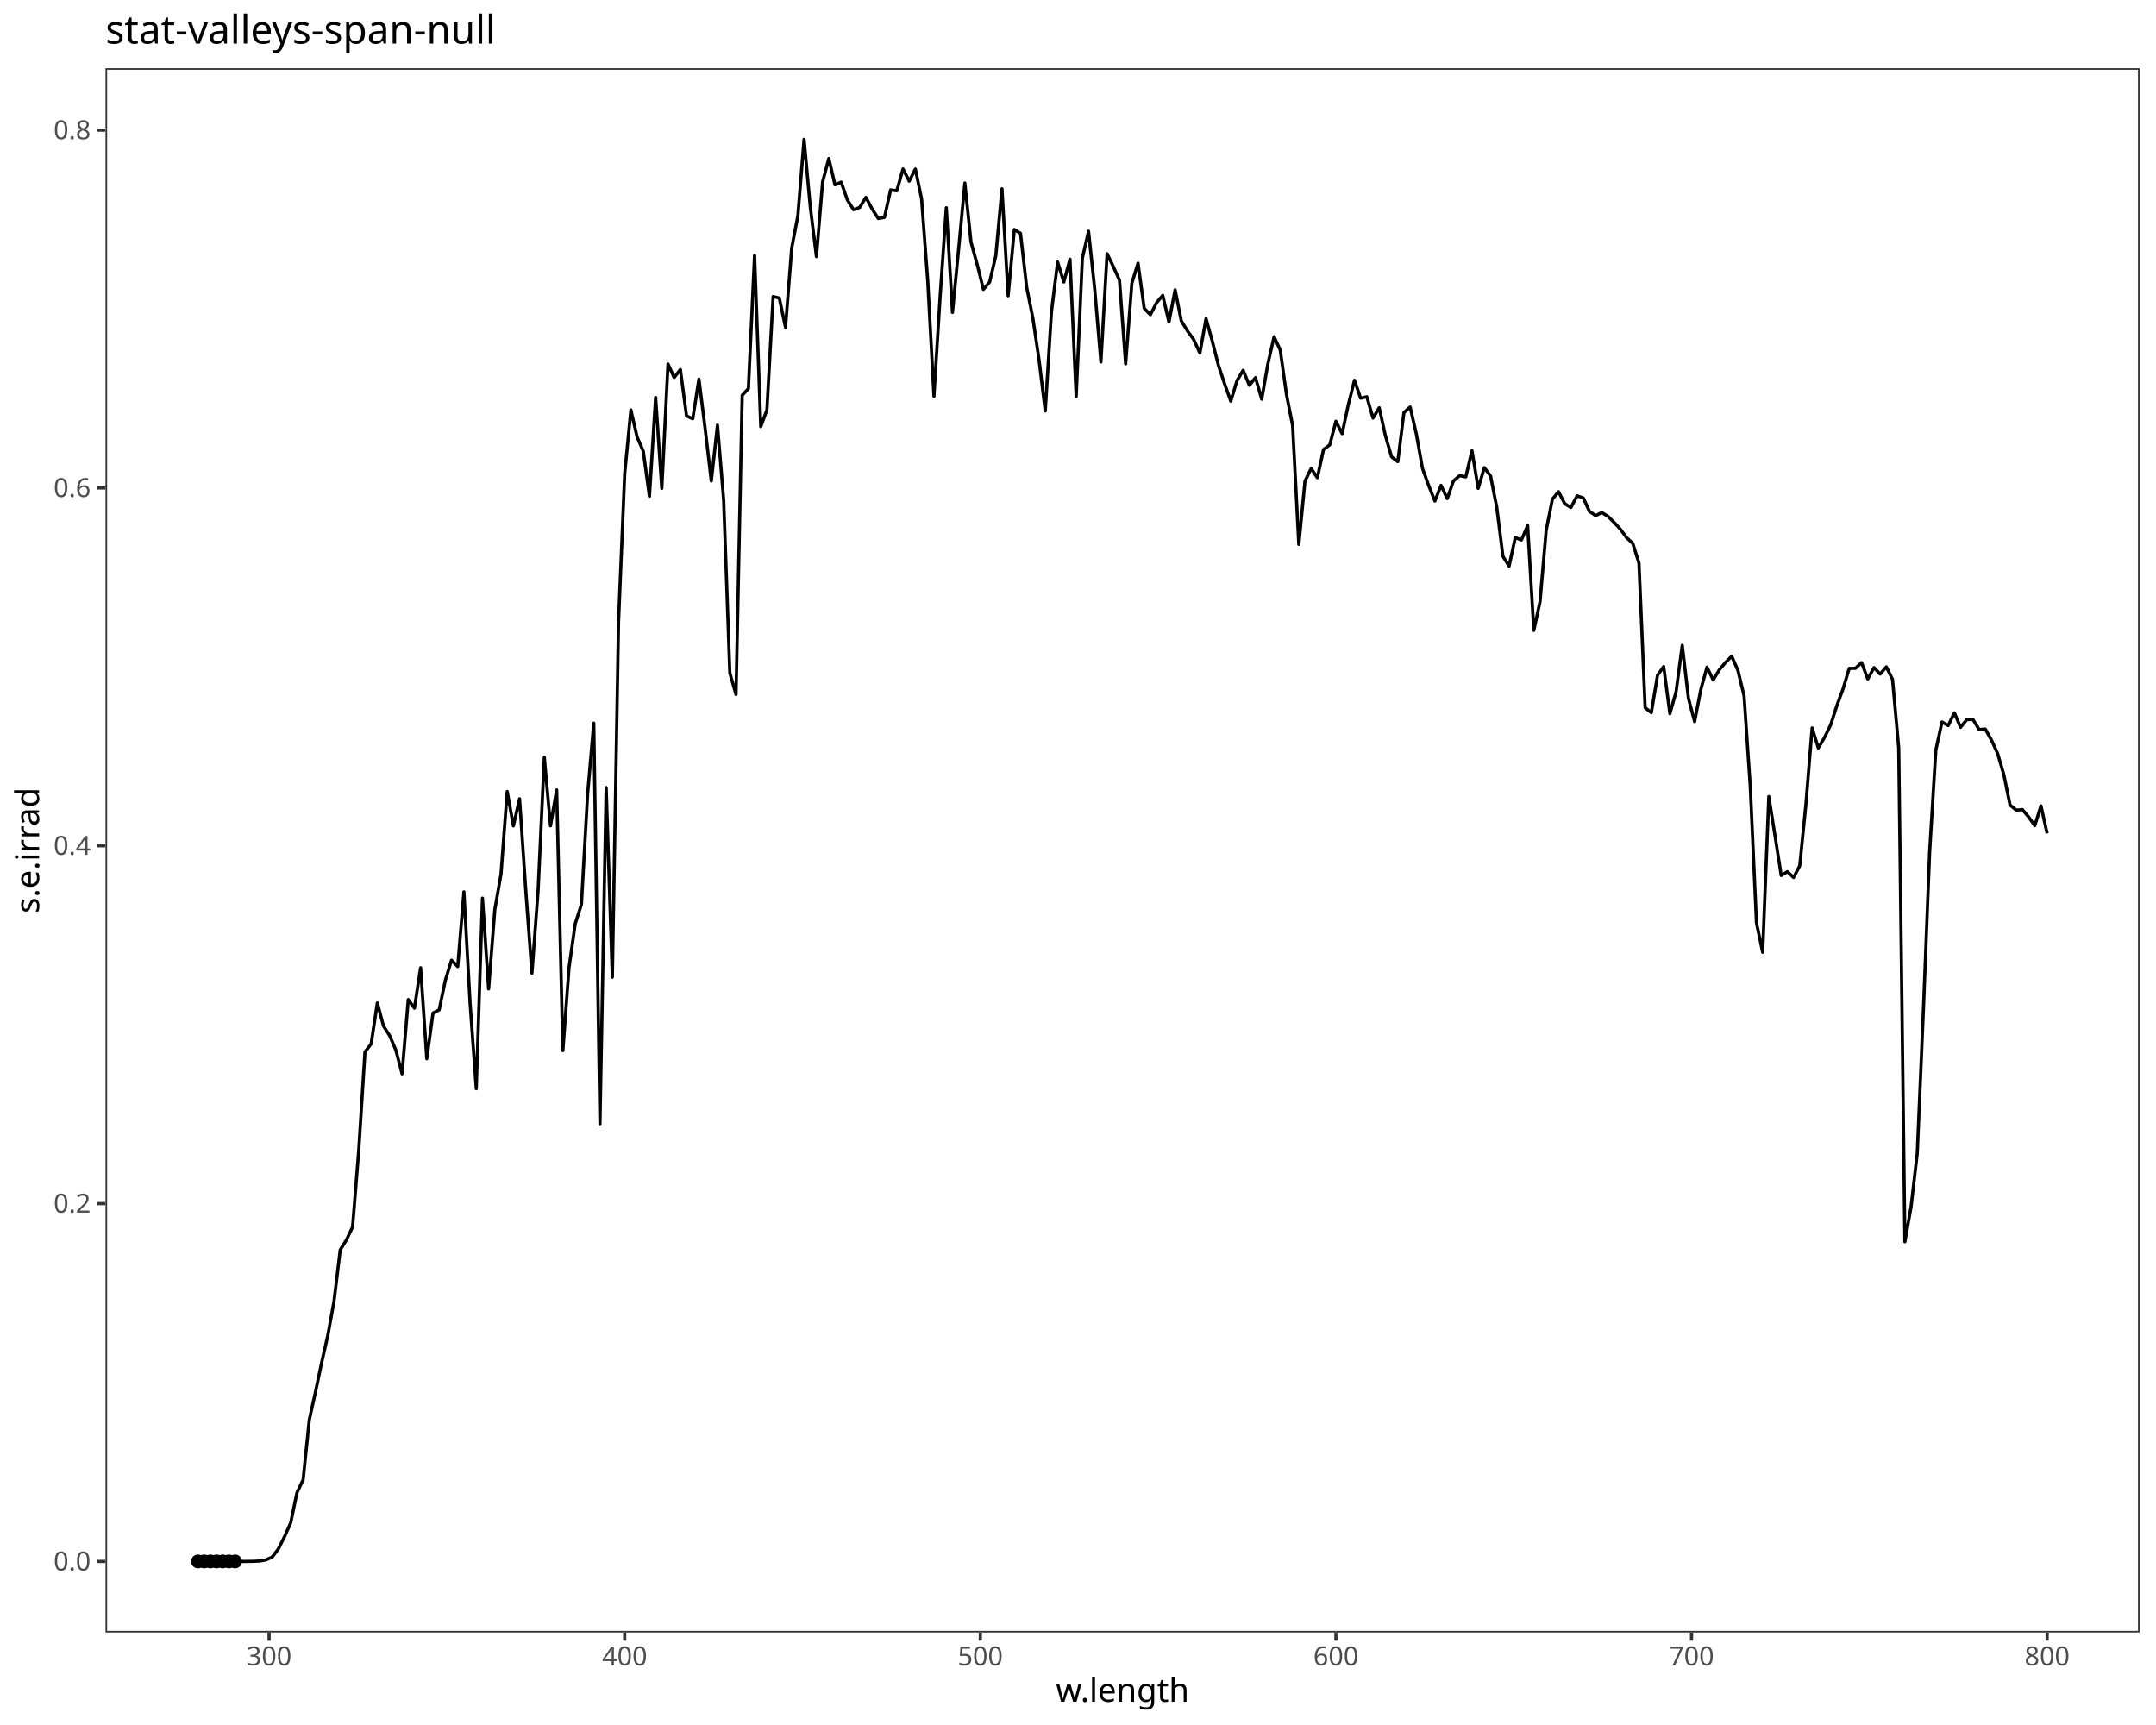
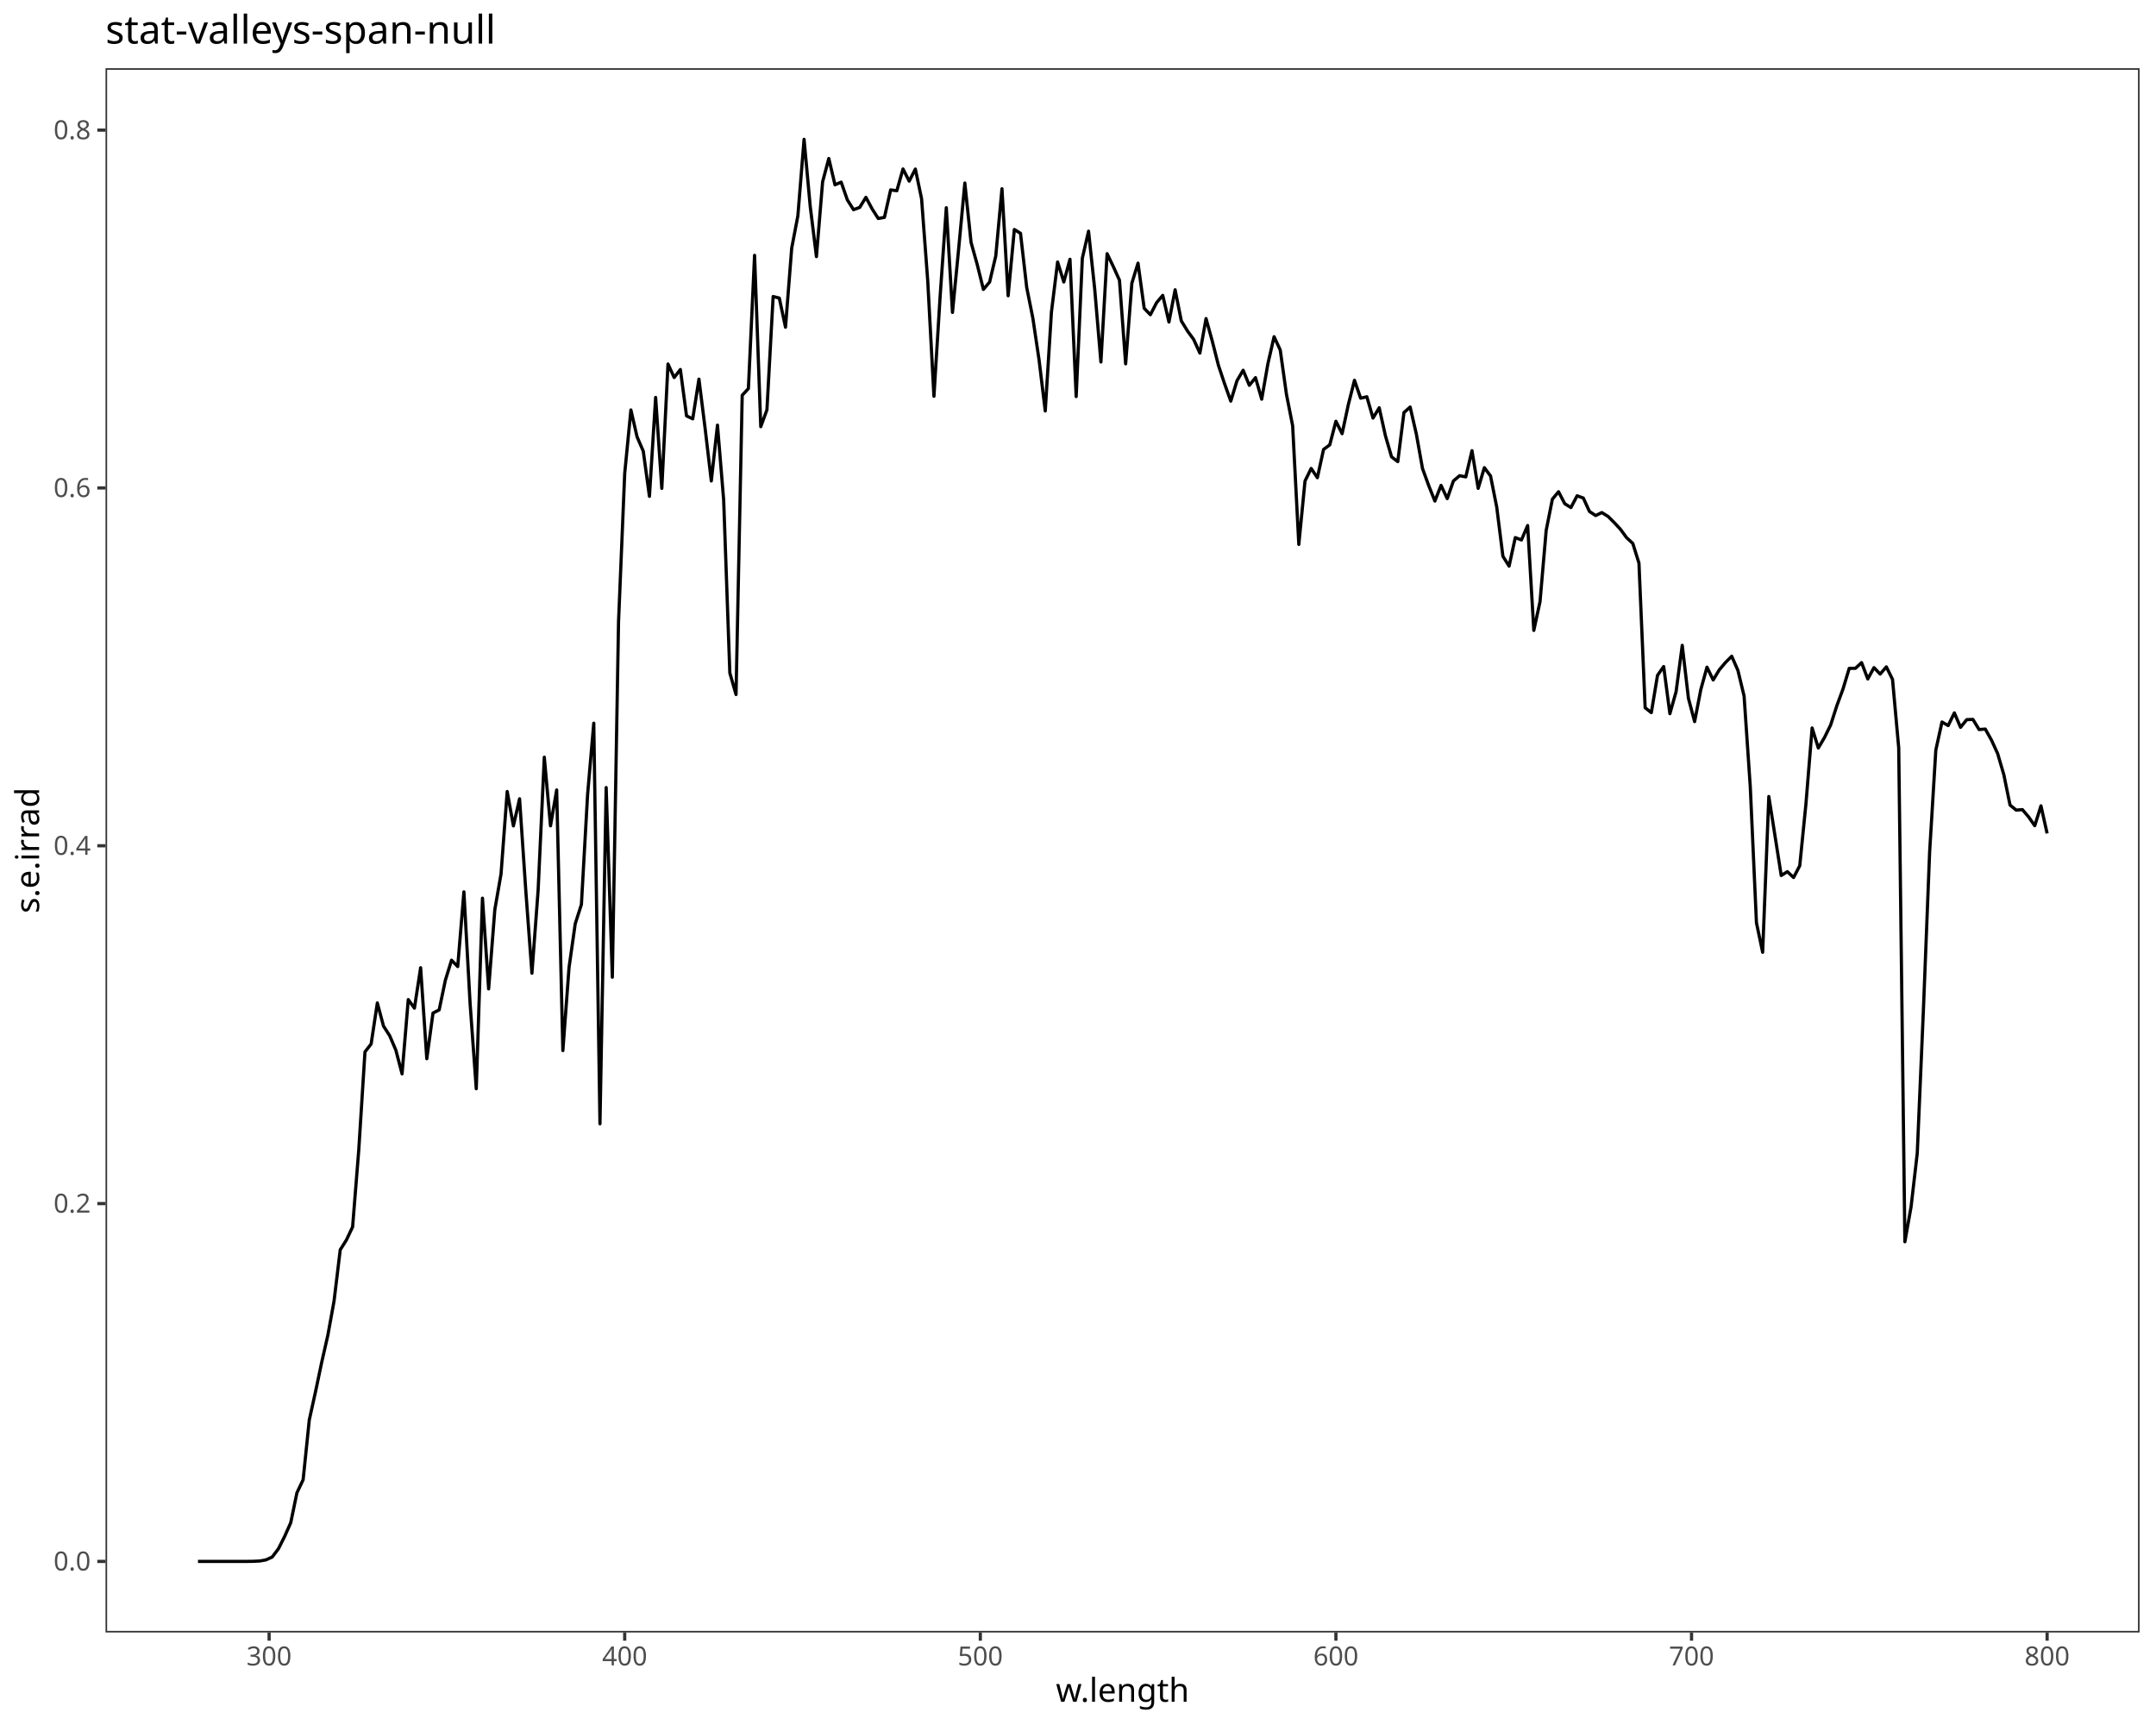
<svg xmlns="http://www.w3.org/2000/svg" class="svglite" data-engine-version="2.0" width="720.00pt" height="576.00pt" viewBox="0 0 720.00 576.00">
  <defs>
    <style type="text/css">
    .svglite line, .svglite polyline, .svglite polygon, .svglite path, .svglite rect, .svglite circle {
      fill: none;
      stroke: #000000;
      stroke-linecap: round;
      stroke-linejoin: round;
      stroke-miterlimit: 10.00;
    }
  </style>
  </defs>
  <rect width="100%" height="100%" style="stroke: none; fill: #FFFFFF;" />
  <defs>
    <clipPath id="cpMC4wMHw3MjAuMDB8MC4wMHw1NzYuMDA=">
      <rect x="0.00" y="0.00" width="720.00" height="576.00" />
    </clipPath>
  </defs>
  <g clip-path="url(#cpMC4wMHw3MjAuMDB8MC4wMHw1NzYuMDA=)">
    <rect x="0.00" y="0.00" width="720.00" height="576.00" style="stroke-width: 1.07; stroke: #FFFFFF; fill: #FFFFFF;" />
  </g>
  <defs>
    <clipPath id="cpMzUuMjR8NzE0LjUyfDIyLjc4fDU0NS4xMQ==">
      <rect x="35.24" y="22.78" width="679.28" height="522.33" />
    </clipPath>
  </defs>
  <g clip-path="url(#cpMzUuMjR8NzE0LjUyfDIyLjc4fDU0NS4xMQ==)">
    <rect x="35.24" y="22.78" width="679.28" height="522.33" style="stroke-width: 1.07; stroke: none; fill: #FFFFFF;" />
    <polyline points="66.11,521.37 68.18,521.37 70.25,521.37 72.31,521.37 74.38,521.37 76.44,521.37 78.51,521.37 80.57,521.37 82.64,521.37 84.70,521.34 86.77,521.23 88.83,520.86 90.90,519.91 92.96,517.19 95.03,513.09 97.09,508.46 99.16,498.46 101.23,494.11 103.29,474.12 105.36,464.75 107.42,454.95 109.49,445.84 111.55,434.48 113.62,417.32 115.68,414.06 117.75,409.69 119.81,383.98 121.88,351.25 123.94,348.59 126.01,334.90 128.07,342.62 130.14,345.84 132.20,350.67 134.27,358.57 136.34,333.77 138.40,336.64 140.47,323.14 142.53,353.53 144.60,338.27 146.66,337.22 148.73,327.31 150.79,320.62 152.86,322.75 154.92,297.81 156.99,335.07 159.05,363.54 161.12,299.91 163.18,330.21 165.25,303.72 167.32,291.83 169.38,264.29 171.45,275.78 173.51,266.72 175.58,297.25 177.64,324.97 179.71,297.23 181.77,252.84 183.84,275.76 185.90,263.78 187.97,350.80 190.03,323.07 192.10,308.44 194.16,302.02 196.23,265.28 198.29,241.48 200.36,375.24 202.43,262.98 204.49,326.30 206.56,207.68 208.62,158.09 210.69,136.89 212.75,145.88 214.82,150.64 216.88,165.73 218.95,132.70 221.01,163.08 223.08,121.55 225.14,126.06 227.21,123.39 229.27,138.87 231.34,139.85 233.41,126.59 235.47,143.01 237.54,160.60 239.60,141.96 241.67,166.97 243.73,224.71 245.80,231.91 247.86,131.99 249.93,129.75 251.99,85.26 254.06,142.47 256.12,136.86 258.19,99.01 260.25,99.53 262.32,109.26 264.39,82.85 266.45,72.07 268.52,46.53 270.58,68.95 272.65,85.68 274.71,60.73 276.78,52.92 278.84,61.71 280.91,60.82 282.97,66.74 285.04,70.01 287.10,69.26 289.17,65.89 291.23,69.73 293.30,72.96 295.36,72.58 297.43,63.41 299.50,63.69 301.56,56.42 303.63,60.48 305.69,56.45 307.76,66.35 309.82,93.79 311.89,132.32 313.95,99.09 316.02,69.36 318.08,104.32 320.15,83.04 322.21,61.11 324.28,80.91 326.34,88.32 328.41,96.64 330.48,94.19 332.54,85.46 334.61,63.03 336.67,98.76 338.74,76.64 340.80,77.91 342.87,95.98 344.93,106.27 347.00,120.20 349.06,137.23 351.13,104.19 353.19,87.48 355.26,94.16 357.32,86.57 359.39,132.41 361.45,86.21 363.52,77.20 365.59,96.64 367.65,120.87 369.72,84.71 371.78,88.99 373.85,93.57 375.91,121.49 377.98,94.59 380.04,87.87 382.11,102.95 384.17,105.09 386.24,101.08 388.30,98.63 390.37,107.53 392.43,96.76 394.50,107.15 396.57,110.52 398.63,113.35 400.70,117.90 402.76,106.38 404.83,113.86 406.89,121.97 408.96,128.17 411.02,133.94 413.09,127.14 415.15,123.63 417.22,128.67 419.28,126.10 421.35,133.29 423.41,121.50 425.48,112.43 427.54,116.88 429.61,131.66 431.68,142.15 433.74,181.78 435.81,160.62 437.87,156.42 439.94,159.51 442.00,150.08 444.07,148.55 446.13,140.66 448.20,144.81 450.26,135.18 452.33,126.98 454.39,132.96 456.46,132.48 458.52,139.60 460.59,136.16 462.66,145.49 464.72,152.56 466.79,154.15 468.85,137.76 470.92,135.91 472.98,144.89 475.05,156.45 477.11,162.12 479.18,167.31 481.24,162.08 483.31,166.49 485.37,160.60 487.44,158.84 489.50,159.24 491.57,150.49 493.64,163.07 495.70,156.16 497.77,158.93 499.83,169.29 501.90,185.75 503.96,189.04 506.03,179.51 508.09,180.30 510.16,175.48 512.22,210.50 514.29,200.92 516.35,177.10 518.42,166.68 520.48,164.20 522.55,168.19 524.61,169.48 526.68,165.55 528.75,166.30 530.81,170.79 532.88,172.15 534.94,171.15 537.01,172.44 539.07,174.49 541.14,176.72 543.20,179.53 545.27,181.44 547.33,188.01 549.40,236.33 551.46,237.96 553.53,225.51 555.59,222.57 557.66,238.31 559.73,230.97 561.79,215.49 563.86,233.19 565.92,240.96 567.99,230.25 570.05,222.77 572.12,227.04 574.18,223.63 576.25,221.19 578.31,219.13 580.38,223.85 582.44,232.41 584.51,262.72 586.57,308.13 588.64,317.98 590.70,265.97 592.77,279.12 594.84,292.34 596.90,291.06 598.97,293.01 601.03,289.07 603.10,268.39 605.16,243.08 607.23,249.76 609.29,246.27 611.36,242.05 613.42,235.63 615.49,230.02 617.55,223.18 619.62,223.16 621.68,221.26 623.75,226.71 625.82,222.92 627.88,225.08 629.95,222.67 632.01,226.86 634.08,249.73 636.14,414.64 638.21,402.93 640.27,385.10 642.34,336.84 644.40,284.57 646.47,250.47 648.53,241.08 650.60,242.28 652.66,238.04 654.73,242.86 656.79,240.30 658.86,240.22 660.93,243.61 662.99,243.44 665.06,247.14 667.12,251.64 669.19,258.72 671.25,268.81 673.32,270.51 675.38,270.34 677.45,272.77 679.51,275.71 681.58,269.08 683.64,278.29 " style="stroke-width: 1.07; stroke-linecap: butt;" />
-     <circle cx="66.11" cy="521.37" r="1.95" style="stroke-width: 0.71; fill: #000000;" />
-     <circle cx="68.18" cy="521.37" r="1.95" style="stroke-width: 0.71; fill: #000000;" />
-     <circle cx="70.25" cy="521.37" r="1.95" style="stroke-width: 0.71; fill: #000000;" />
-     <circle cx="72.31" cy="521.37" r="1.95" style="stroke-width: 0.71; fill: #000000;" />
-     <circle cx="74.38" cy="521.37" r="1.95" style="stroke-width: 0.71; fill: #000000;" />
-     <circle cx="76.44" cy="521.37" r="1.95" style="stroke-width: 0.71; fill: #000000;" />
-     <circle cx="78.51" cy="521.37" r="1.95" style="stroke-width: 0.71; fill: #000000;" />
    <rect x="35.24" y="22.78" width="679.28" height="522.33" style="stroke-width: 1.07; stroke: #333333;" />
  </g>
  <g clip-path="url(#cpMC4wMHw3MjAuMDB8MC4wMHw1NzYuMDA=)">
    <text x="30.31" y="524.40" text-anchor="end" style="font-size: 8.80px; fill: #4D4D4D; font-family: sans;" textLength="12.23px" lengthAdjust="spacingAndGlyphs">0.0</text>
    <text x="30.31" y="404.92" text-anchor="end" style="font-size: 8.80px; fill: #4D4D4D; font-family: sans;" textLength="12.23px" lengthAdjust="spacingAndGlyphs">0.2</text>
    <text x="30.31" y="285.44" text-anchor="end" style="font-size: 8.80px; fill: #4D4D4D; font-family: sans;" textLength="12.23px" lengthAdjust="spacingAndGlyphs">0.4</text>
    <text x="30.31" y="165.96" text-anchor="end" style="font-size: 8.80px; fill: #4D4D4D; font-family: sans;" textLength="12.23px" lengthAdjust="spacingAndGlyphs">0.6</text>
    <text x="30.31" y="46.48" text-anchor="end" style="font-size: 8.80px; fill: #4D4D4D; font-family: sans;" textLength="12.23px" lengthAdjust="spacingAndGlyphs">0.8</text>
    <polyline points="32.50,521.37 35.24,521.37 " style="stroke-width: 1.07; stroke: #333333; stroke-linecap: butt;" />
    <polyline points="32.50,401.89 35.24,401.89 " style="stroke-width: 1.07; stroke: #333333; stroke-linecap: butt;" />
    <polyline points="32.50,282.41 35.24,282.41 " style="stroke-width: 1.07; stroke: #333333; stroke-linecap: butt;" />
    <polyline points="32.50,162.93 35.24,162.93 " style="stroke-width: 1.07; stroke: #333333; stroke-linecap: butt;" />
    <polyline points="32.50,43.45 35.24,43.45 " style="stroke-width: 1.07; stroke: #333333; stroke-linecap: butt;" />
    <polyline points="89.87,547.85 89.87,545.11 " style="stroke-width: 1.07; stroke: #333333; stroke-linecap: butt;" />
    <polyline points="208.62,547.85 208.62,545.11 " style="stroke-width: 1.07; stroke: #333333; stroke-linecap: butt;" />
    <polyline points="327.38,547.85 327.38,545.11 " style="stroke-width: 1.07; stroke: #333333; stroke-linecap: butt;" />
    <polyline points="446.13,547.85 446.13,545.11 " style="stroke-width: 1.07; stroke: #333333; stroke-linecap: butt;" />
    <polyline points="564.89,547.85 564.89,545.11 " style="stroke-width: 1.07; stroke: #333333; stroke-linecap: butt;" />
    <polyline points="683.64,547.85 683.64,545.11 " style="stroke-width: 1.07; stroke: #333333; stroke-linecap: butt;" />
    <text x="89.87" y="556.10" text-anchor="middle" style="font-size: 8.80px; fill: #4D4D4D; font-family: sans;" textLength="14.68px" lengthAdjust="spacingAndGlyphs">300</text>
    <text x="208.62" y="556.10" text-anchor="middle" style="font-size: 8.80px; fill: #4D4D4D; font-family: sans;" textLength="14.68px" lengthAdjust="spacingAndGlyphs">400</text>
    <text x="327.38" y="556.10" text-anchor="middle" style="font-size: 8.80px; fill: #4D4D4D; font-family: sans;" textLength="14.68px" lengthAdjust="spacingAndGlyphs">500</text>
    <text x="446.13" y="556.10" text-anchor="middle" style="font-size: 8.80px; fill: #4D4D4D; font-family: sans;" textLength="14.68px" lengthAdjust="spacingAndGlyphs">600</text>
    <text x="564.89" y="556.10" text-anchor="middle" style="font-size: 8.80px; fill: #4D4D4D; font-family: sans;" textLength="14.68px" lengthAdjust="spacingAndGlyphs">700</text>
    <text x="683.64" y="556.10" text-anchor="middle" style="font-size: 8.80px; fill: #4D4D4D; font-family: sans;" textLength="14.68px" lengthAdjust="spacingAndGlyphs">800</text>
    <text x="374.88" y="568.24" text-anchor="middle" style="font-size: 11.00px; font-family: sans;" textLength="40.97px" lengthAdjust="spacingAndGlyphs">w.length</text>
    <text transform="translate(13.05,283.95) rotate(-90)" text-anchor="middle" style="font-size: 11.00px; font-family: sans;" textLength="39.74px" lengthAdjust="spacingAndGlyphs">s.e.irrad</text>
    <text x="35.24" y="14.56" style="font-size: 13.20px; font-family: sans;" textLength="124.00px" lengthAdjust="spacingAndGlyphs">stat-valleys-span-null</text>
  </g>
</svg>
